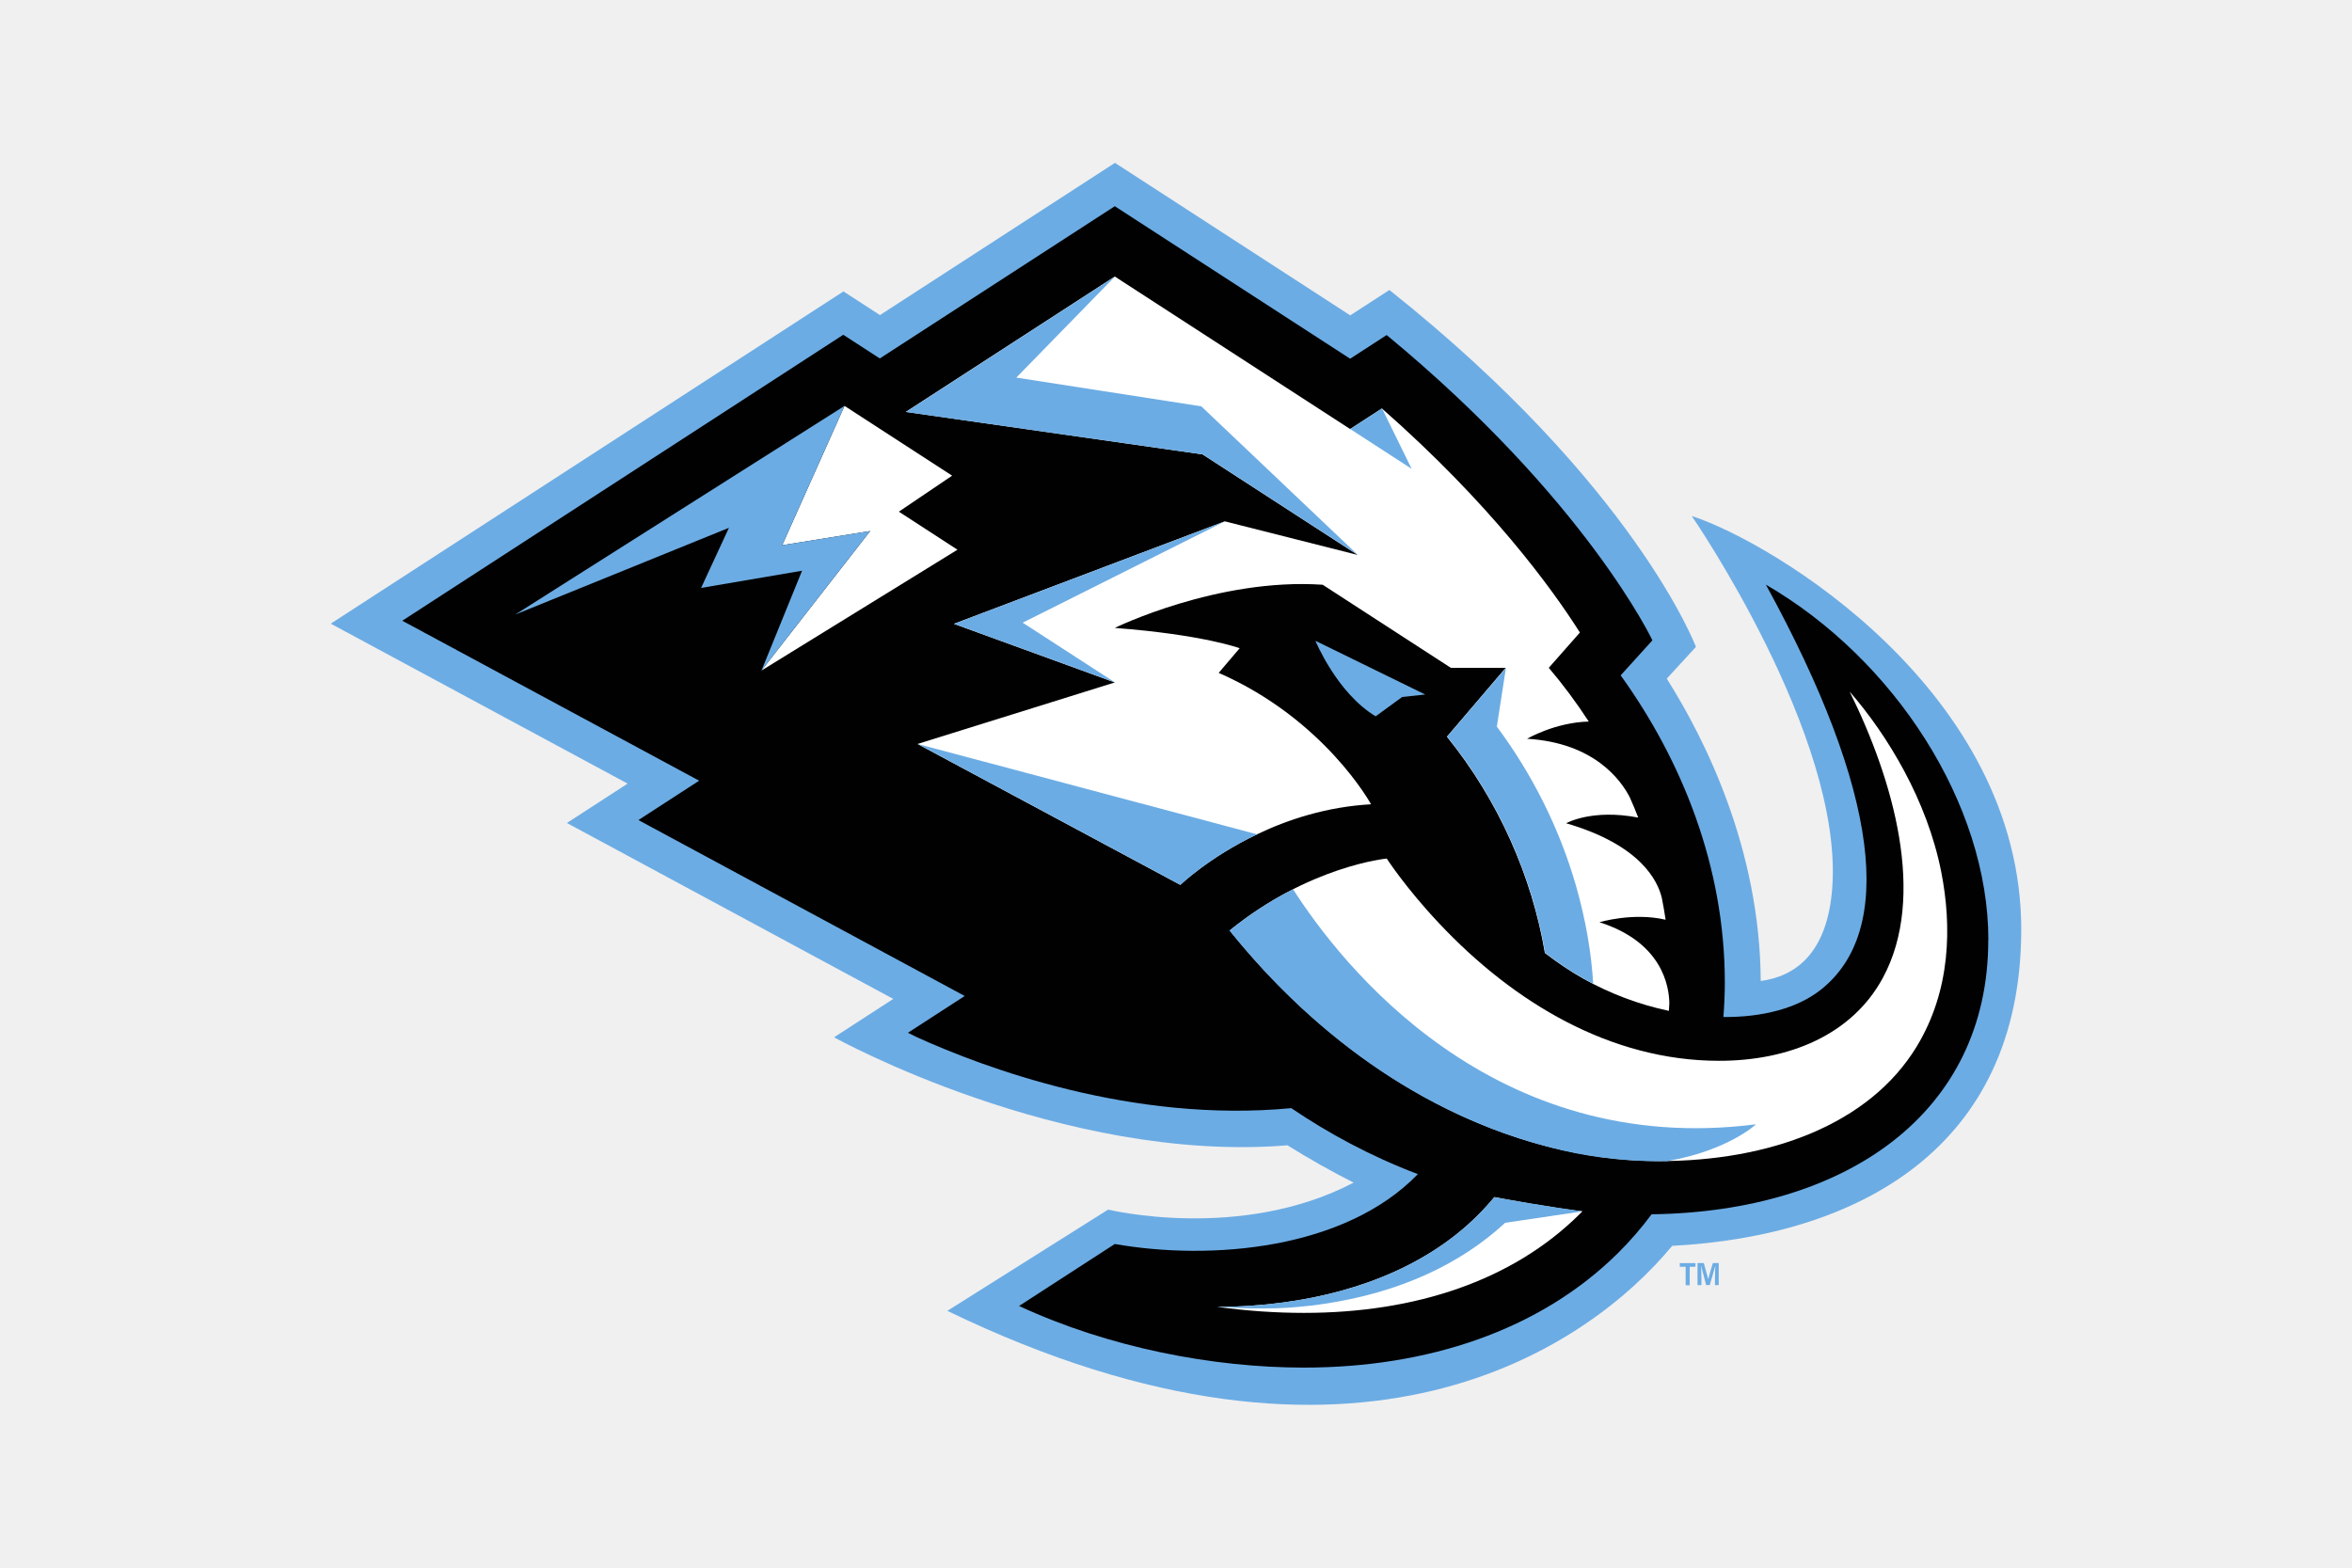
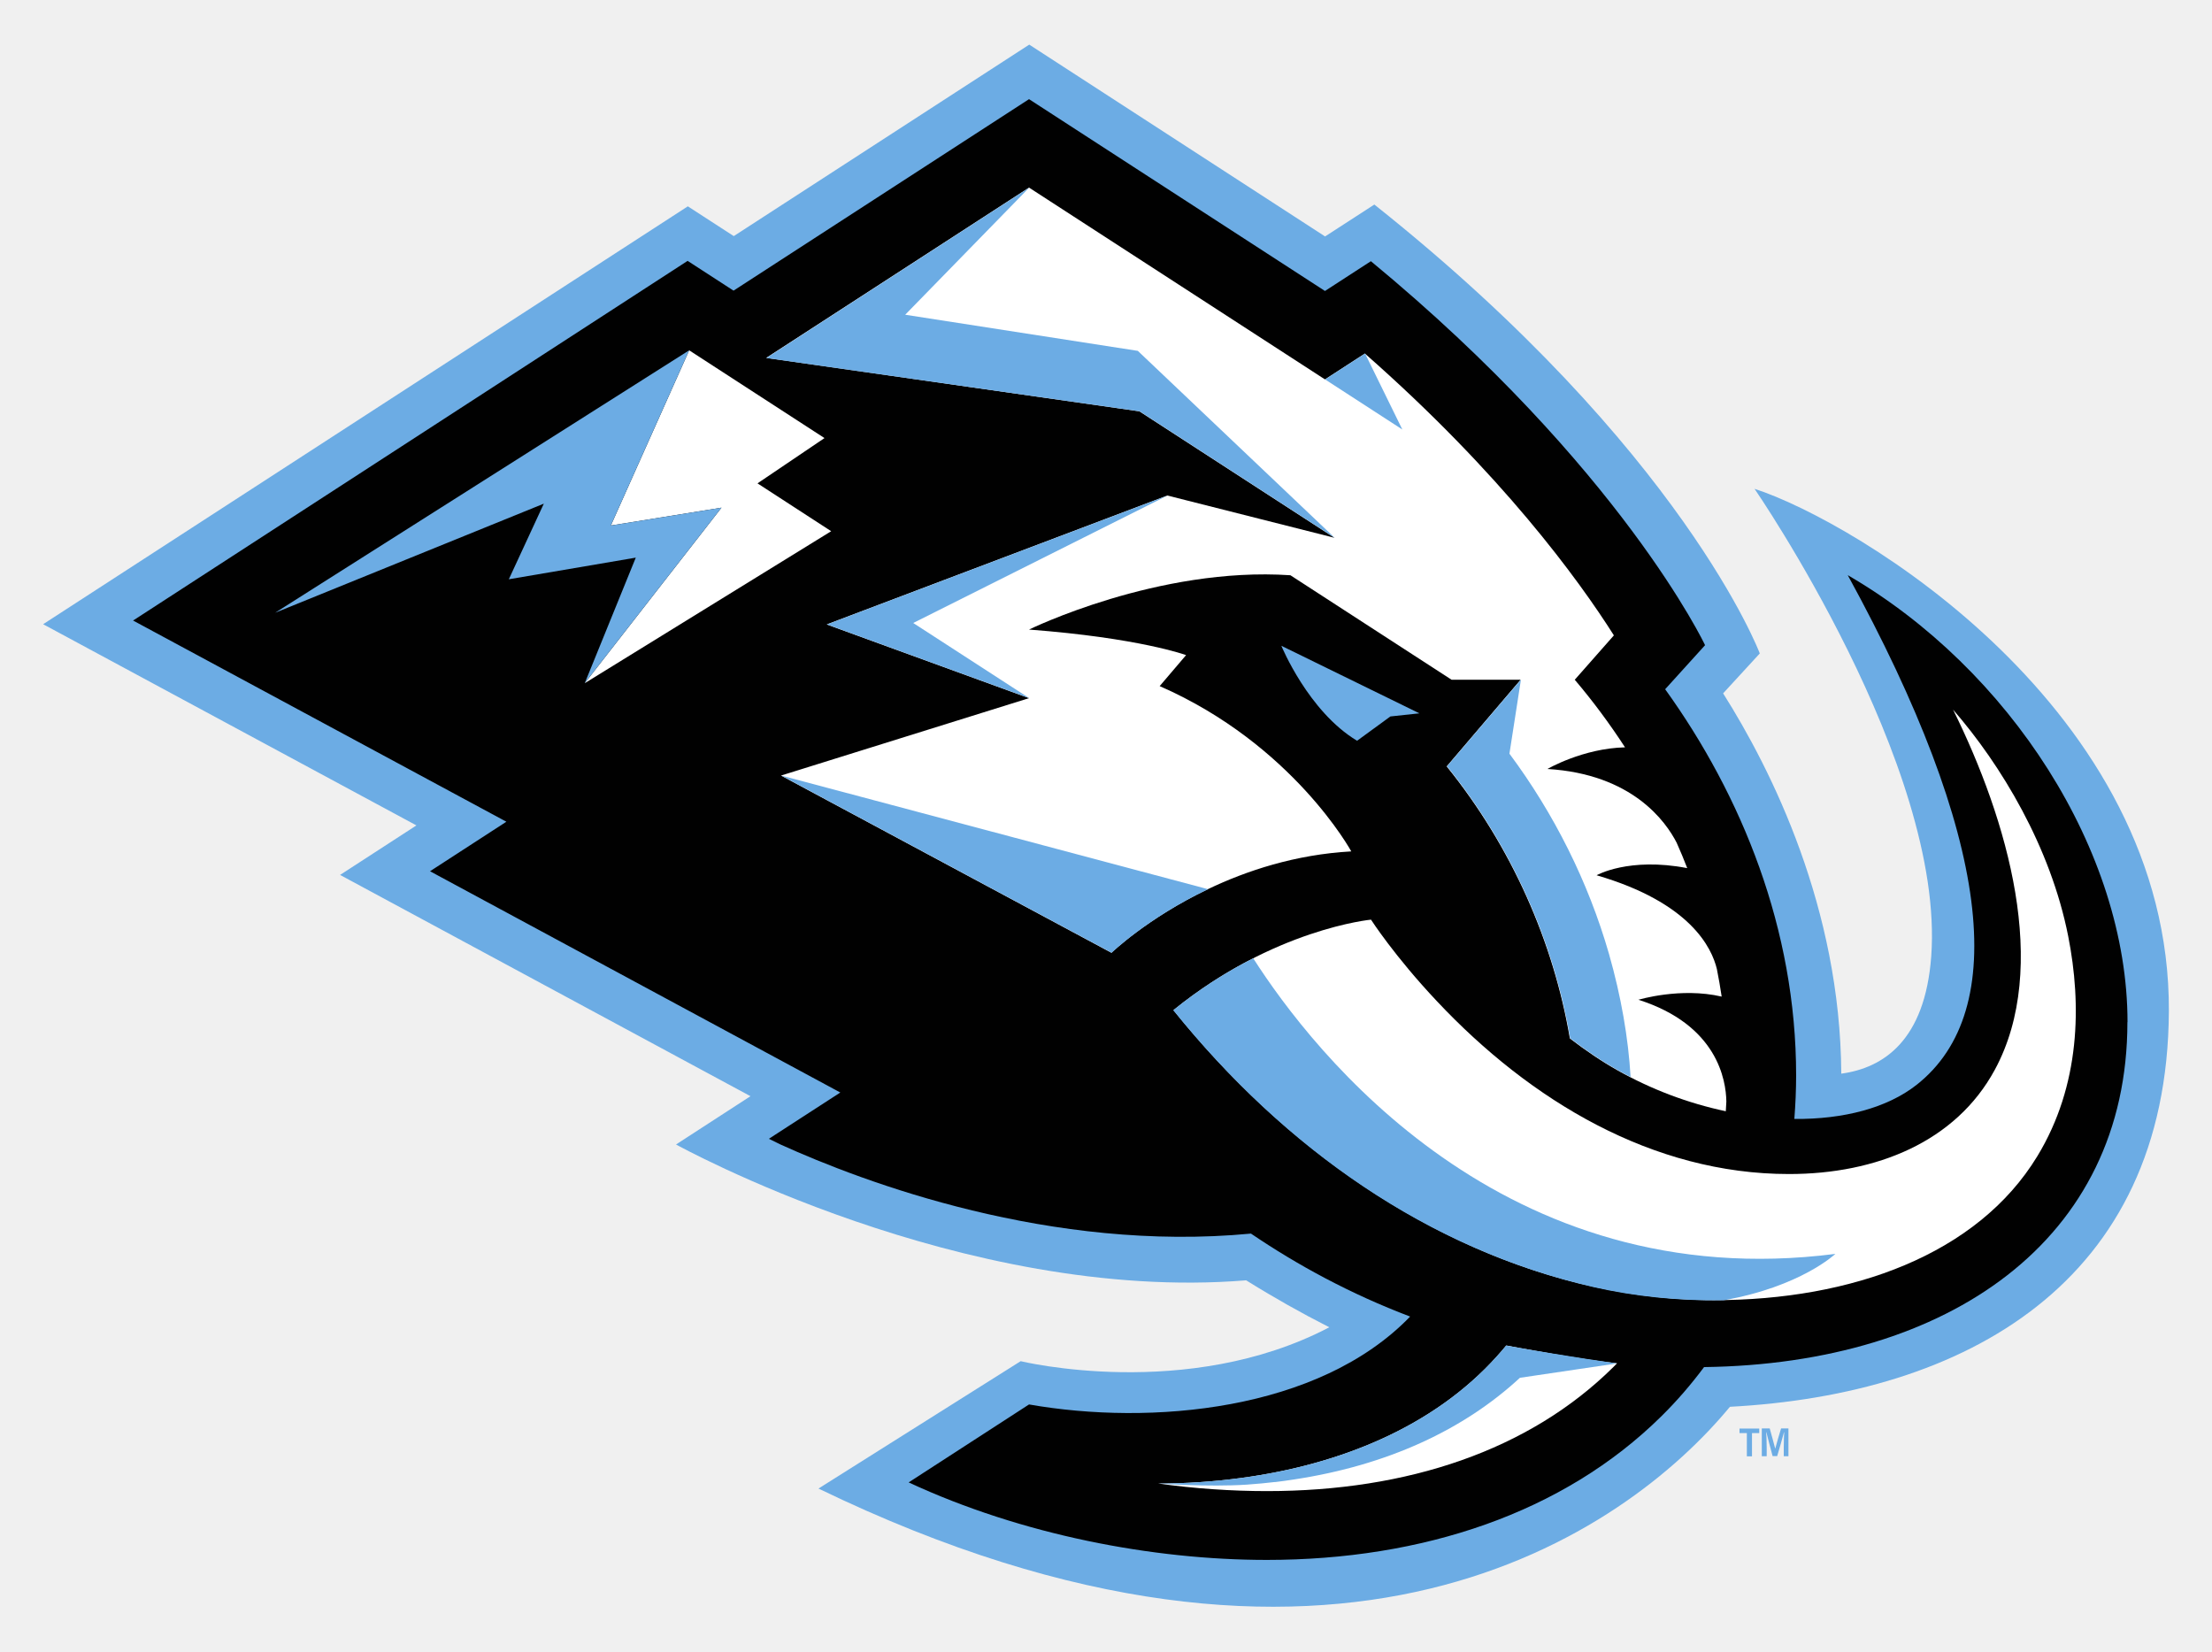
- <svg xmlns="http://www.w3.org/2000/svg" viewBox="0 0 960 640">
+ <svg xmlns="http://www.w3.org/2000/svg" viewBox="121 52 718 536">
  <path fill="#6cace4" d="M825 380.216c.506-97.99-101.813-158.985-134.484-169.555 0 0 61.905 89.845 57.346 151.781-2.026 27.33-15.558 36.2-29.198 38.045-.289-53.755-22.613-98.533-38.35-123.438l11.902-12.959s-24.747-65.882-125.112-145.7l-15.992 10.353-96.023-62.262-95.915 62.153-14.906-9.665L135 254.606l121.17 65.303-24.785 16.072L364.601 407.8l-24.169 15.674s92.985 51.584 185.064 44.09a350 350 0 0 0 26.991 15.24c-46.13 24.181-100.184 11.005-100.184 11.005l-65.632 41.34c168.168 81.41 262.237 14.152 295.85-26.535 76.123-4.054 142.008-40 142.478-128.36z" />
  <path fill="#010101" d="M811.576 383.763c0-55.456-38.315-114.64-90.813-145.084 46.564 84.958 52.86 141.392 22.359 165.428-9.551 7.53-23.77 11.222-39.69 11.077.362-4.67.579-9.376.579-14.118 0-47.529-17.692-90.859-42.512-125.356l12.953-14.299s-27.063-57.41-108.47-124.632l-14.906 9.665-96.06-62.261-95.914 62.153-14.907-9.666-179.998 116.741 121.169 65.303-24.784 16.072 133.181 71.82-23.192 15.021 3.763 1.846c27.207 12.344 87.846 35.113 152.718 28.923 15.051 10.208 32.273 19.584 51.666 26.932-29.704 30.77-84.301 35.44-123.702 28.525l-39.075 25.303c36.724 17.05 79.272 25.158 116.249 25.158 50.363 0 96.204-15.095 128.151-46.697 5.066-4.995 9.624-10.316 13.785-15.89 79.416-1.05 137.414-41.268 137.414-111.964z" />
  <path fill="#fff" d="M652.888 376.487s13.604-4.127 26.955-1.014c-.435-3.004-.977-5.973-1.556-8.94-1.664-6.915-8.611-21.575-39.039-30.444 0 0 10.42-5.973 29.415-2.317-1.086-2.787-2.207-5.538-3.437-8.253-3.51-6.842-14.364-22.262-41.934-23.928 0 0 11.47-6.696 25.182-7.022-5.065-7.783-10.528-15.13-16.317-21.937l12.699-14.407c-11.469-18.099-36.398-52.415-80.827-91.474l-12.953 8.398-96.06-62.262-85.313 55.276 121.132 17.34 63.316 41.048-54.234-13.719-110.568 41.846 65.667 23.927-80.501 25.122 107.239 57.52s11.65-11.258 31.296-20.633c12.555-6.009 28.402-11.258 46.565-12.272 0 0-18.923-34.714-62.195-53.646l8.575-10.063s-15.124-5.575-50.979-8.29c0 0 41.825-20.525 84.844-17.629l52.317 33.918h22.396l-23.988 28.127c21.13 26.135 34.697 57.158 39.98 88.29 5.174 3.981 10.384 7.492 15.594 10.424a124 124 0 0 0 35.022 13.213c.073-1.05.109-2.1.181-3.15-.108-6.914-2.894-24.905-28.582-33.049zM609.906 488.74a87 87 0 0 1-2.93 3.403c-20.805 23.203-51.486 35.33-83.035 39.565a201 201 0 0 1-27.027 1.81c12.012 1.665 23.915 2.461 35.312 2.461 45.587 0 85.097-13.176 112.45-40.253.397-.398.795-.832 1.193-1.23-9.66-.942-33.865-5.322-35.963-5.792z" />
  <path fill="#6cace4" d="m554.224 226.551-63.895-60.669-75.509-11.728 40.269-41.267-85.314 55.312 121.133 17.303zM499.99 212.833 389.42 254.678l65.668 23.928-37.664-24.398zM551.112 175.151l25.073 16.253-12.084-24.65zM481.826 361.247s11.65-11.258 31.296-20.633l-138.535-36.887zM630.673 389.012c5.174 3.981 10.384 7.493 15.594 10.425 1.34.76 2.678 1.448 4.016 2.136-.759-12.779-3.075-26.136-7.019-39.964-6.729-23.384-17.8-45.466-32.309-64.977l3.727-24.036-23.988 28.127c21.093 26.135 34.697 57.121 39.979 88.29M645.905 494.531s-15.63-2.136-36.036-5.792a86 86 0 0 1-2.93 3.403c-20.804 23.203-51.485 35.33-83.035 39.565a201 201 0 0 1-27.026 1.81s16.245 1.194 28.835.362a208 208 0 0 0 4.85-.398c1.374-.145 2.748-.29 4.087-.435h.253c2.026-.253 4.016-.507 6.042-.832 30.465-4.598 55.212-16.18 73.411-33.014z" />
  <path fill="#fff" d="M501.87 379.89c32.563-26.425 64.148-29.393 64.148-29.393s7.598 11.837 21.419 26.497c30.356 32.29 69.937 56.072 114.259 56.072 28.365 0 54.126-10.46 66.789-33.809 18.09-33.339 4.161-81.194-13.532-116.922 15.594 17.918 31.658 44.56 37.375 73.555 4.378 22.154 3.98 48.362-10.022 71.384-19.465 32-60.313 46.733-104.96 46.733-60.422 0-125.474-32.144-175.44-94.153" />
  <path fill="#6cace4" d="M527.812 363.022c-8.177 4.127-17.04 9.63-25.978 16.87 36.29 45.066 82.781 77.645 136.582 89.916 12.916 2.933 27.352 4.49 42.042 4.236 25.073-4.417 36.29-15.059 36.29-15.059-107.71 13.792-169.399-65.375-188.972-95.963M536.93 261.63s8.72 21.284 24.566 30.805l10.818-7.892 9.407-1.013-44.756-21.9z" />
  <path fill="#fff" d="M355.194 216.778 310.8 273.755l79.996-49.339-23.916-15.529 21.745-14.697-43.923-28.488-25.435 56.868z" />
  <path fill="#6cace4" d="m286.162 240.018 41.209-7.023-16.57 40.76 44.393-56.977-35.927 5.792 25.435-56.868-134.375 85.175 87.195-35.402zM692.035 515.672v1.484h-2.351v7.53h-1.665v-7.53h-2.388v-1.484h6.441zm7.96 9.013v-3.04c0-2.39.109-3.91.145-4.743h-.073c-.651 2.317-1.483 5.358-2.207 7.711h-1.483c-.687-2.57-1.447-5.394-2.026-7.747h-.072c.072.833.18 2.425.18 5.466v2.317h-1.591v-9.014h2.568c.652 2.281 1.34 4.887 1.773 6.517h.036c.398-1.593 1.23-4.345 1.882-6.517h2.388v9.014h-1.592z" />
</svg>
